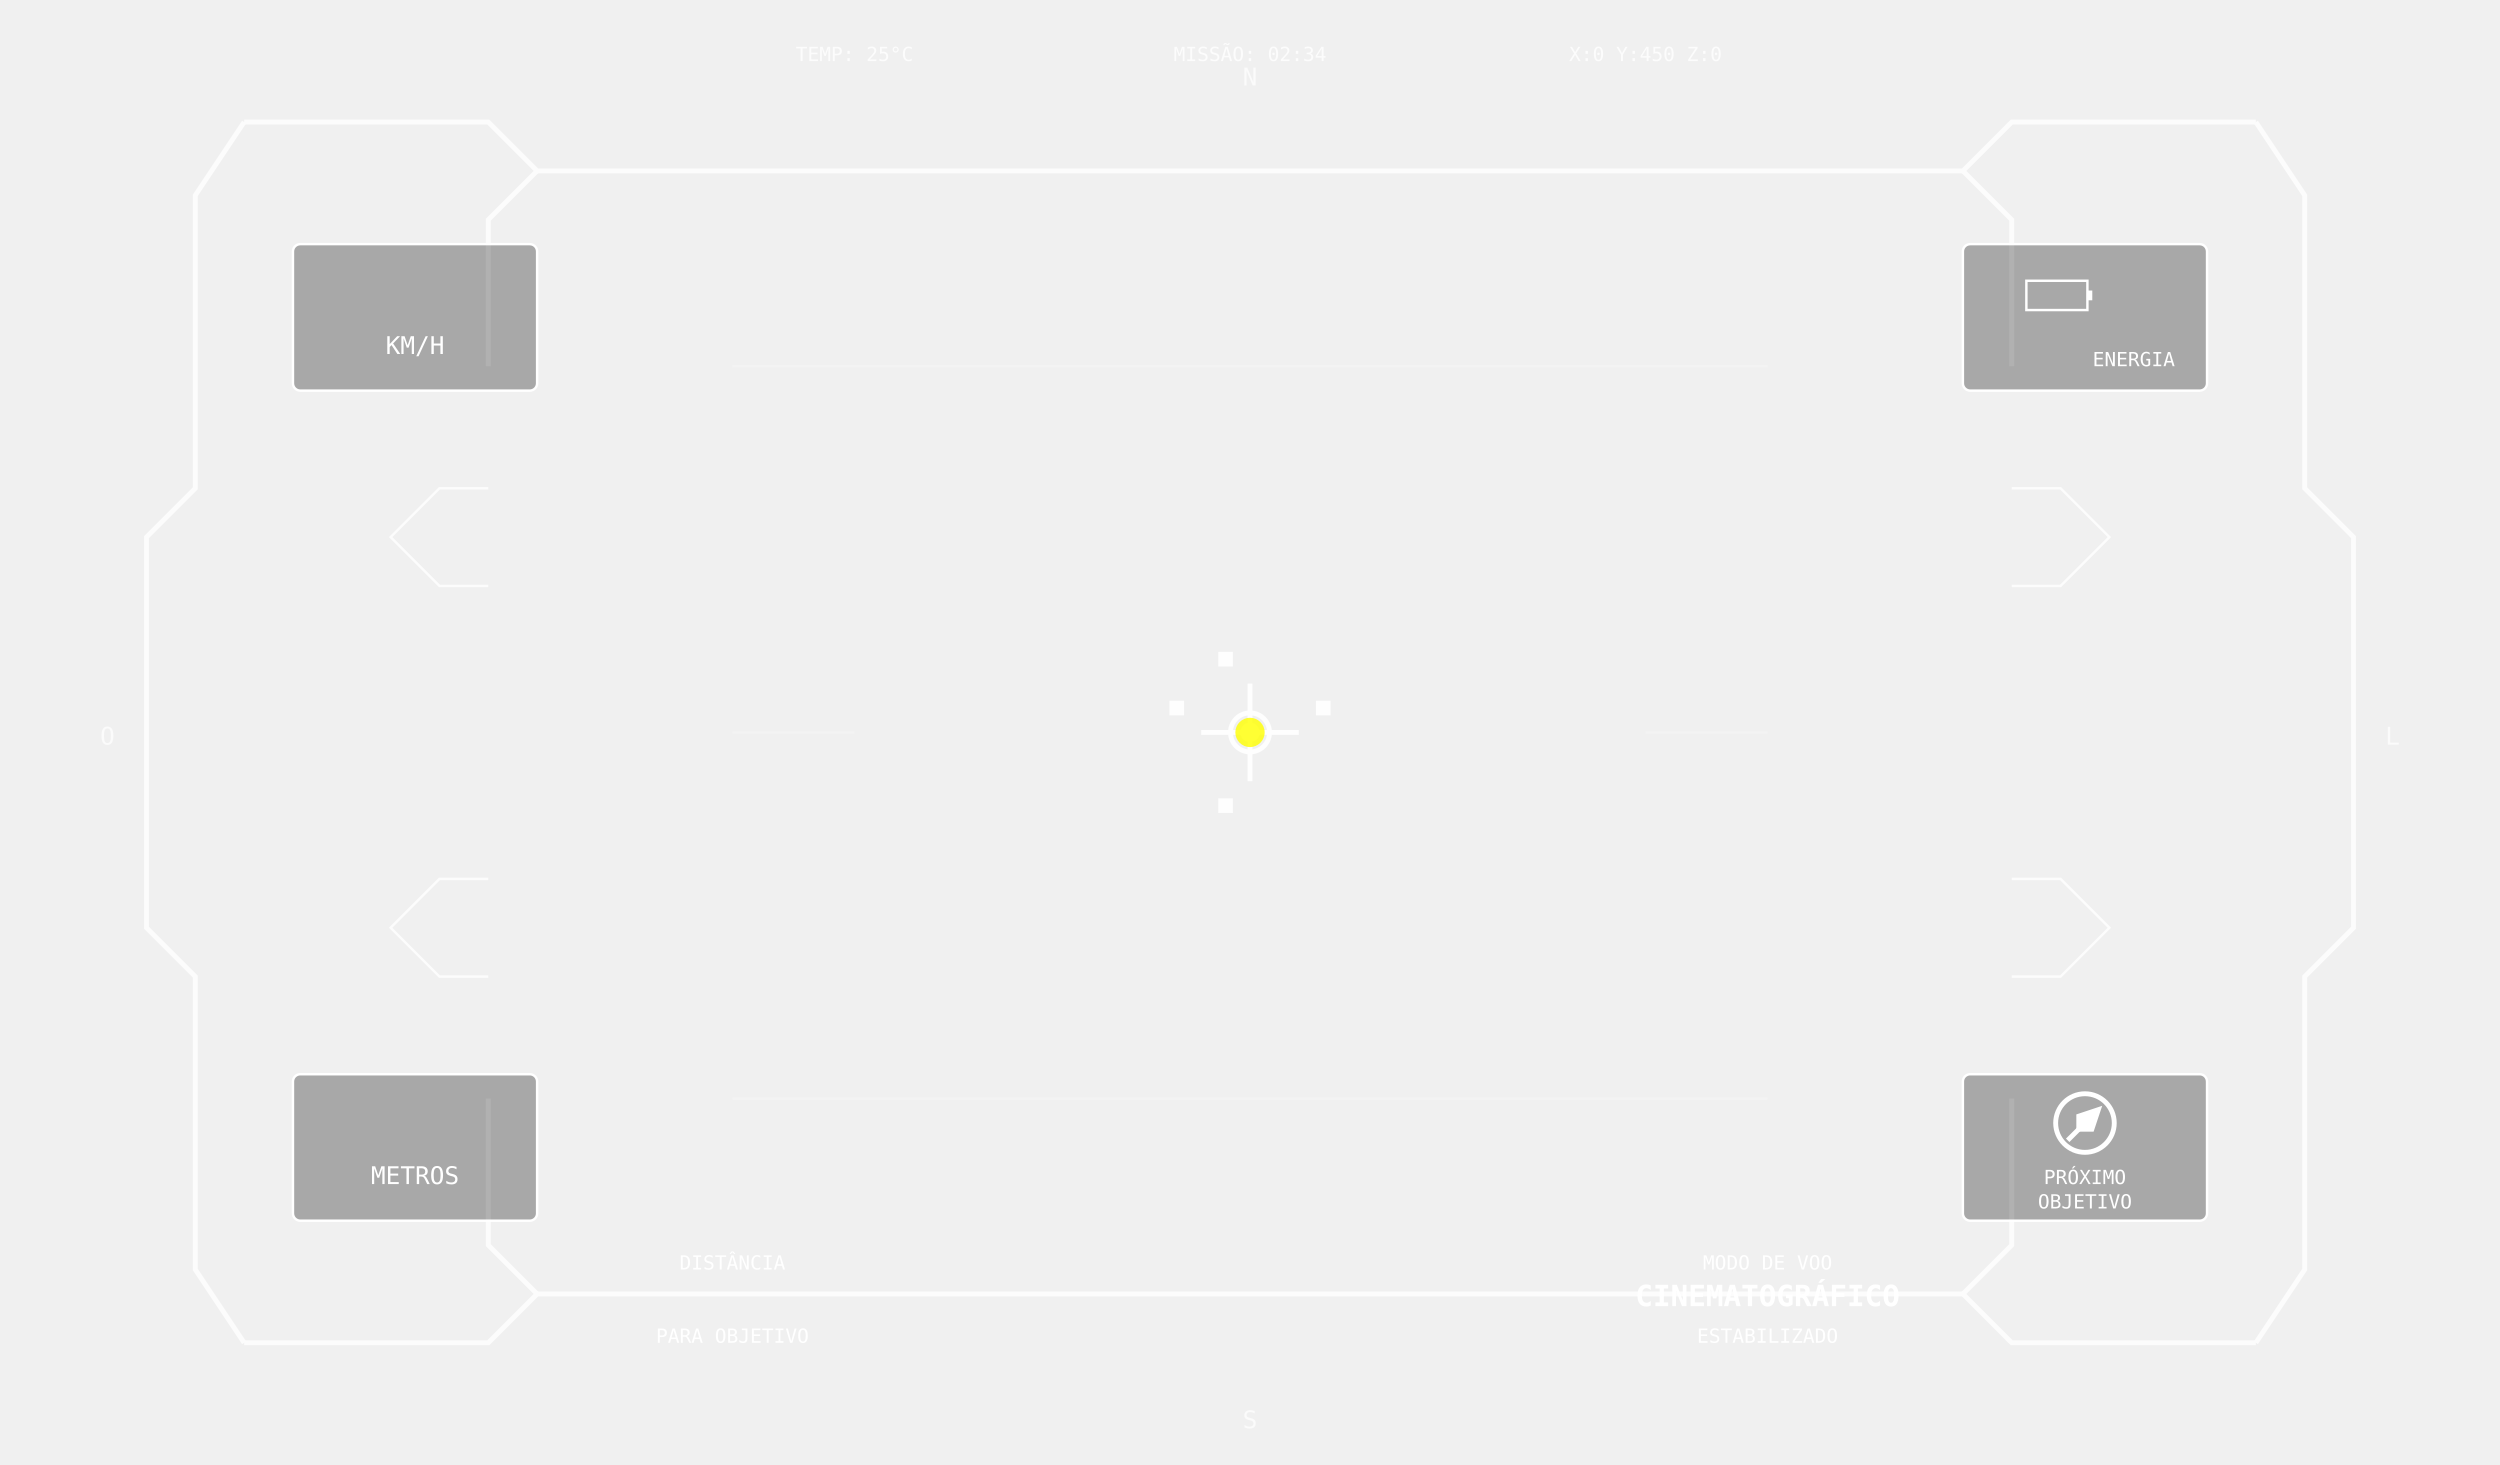
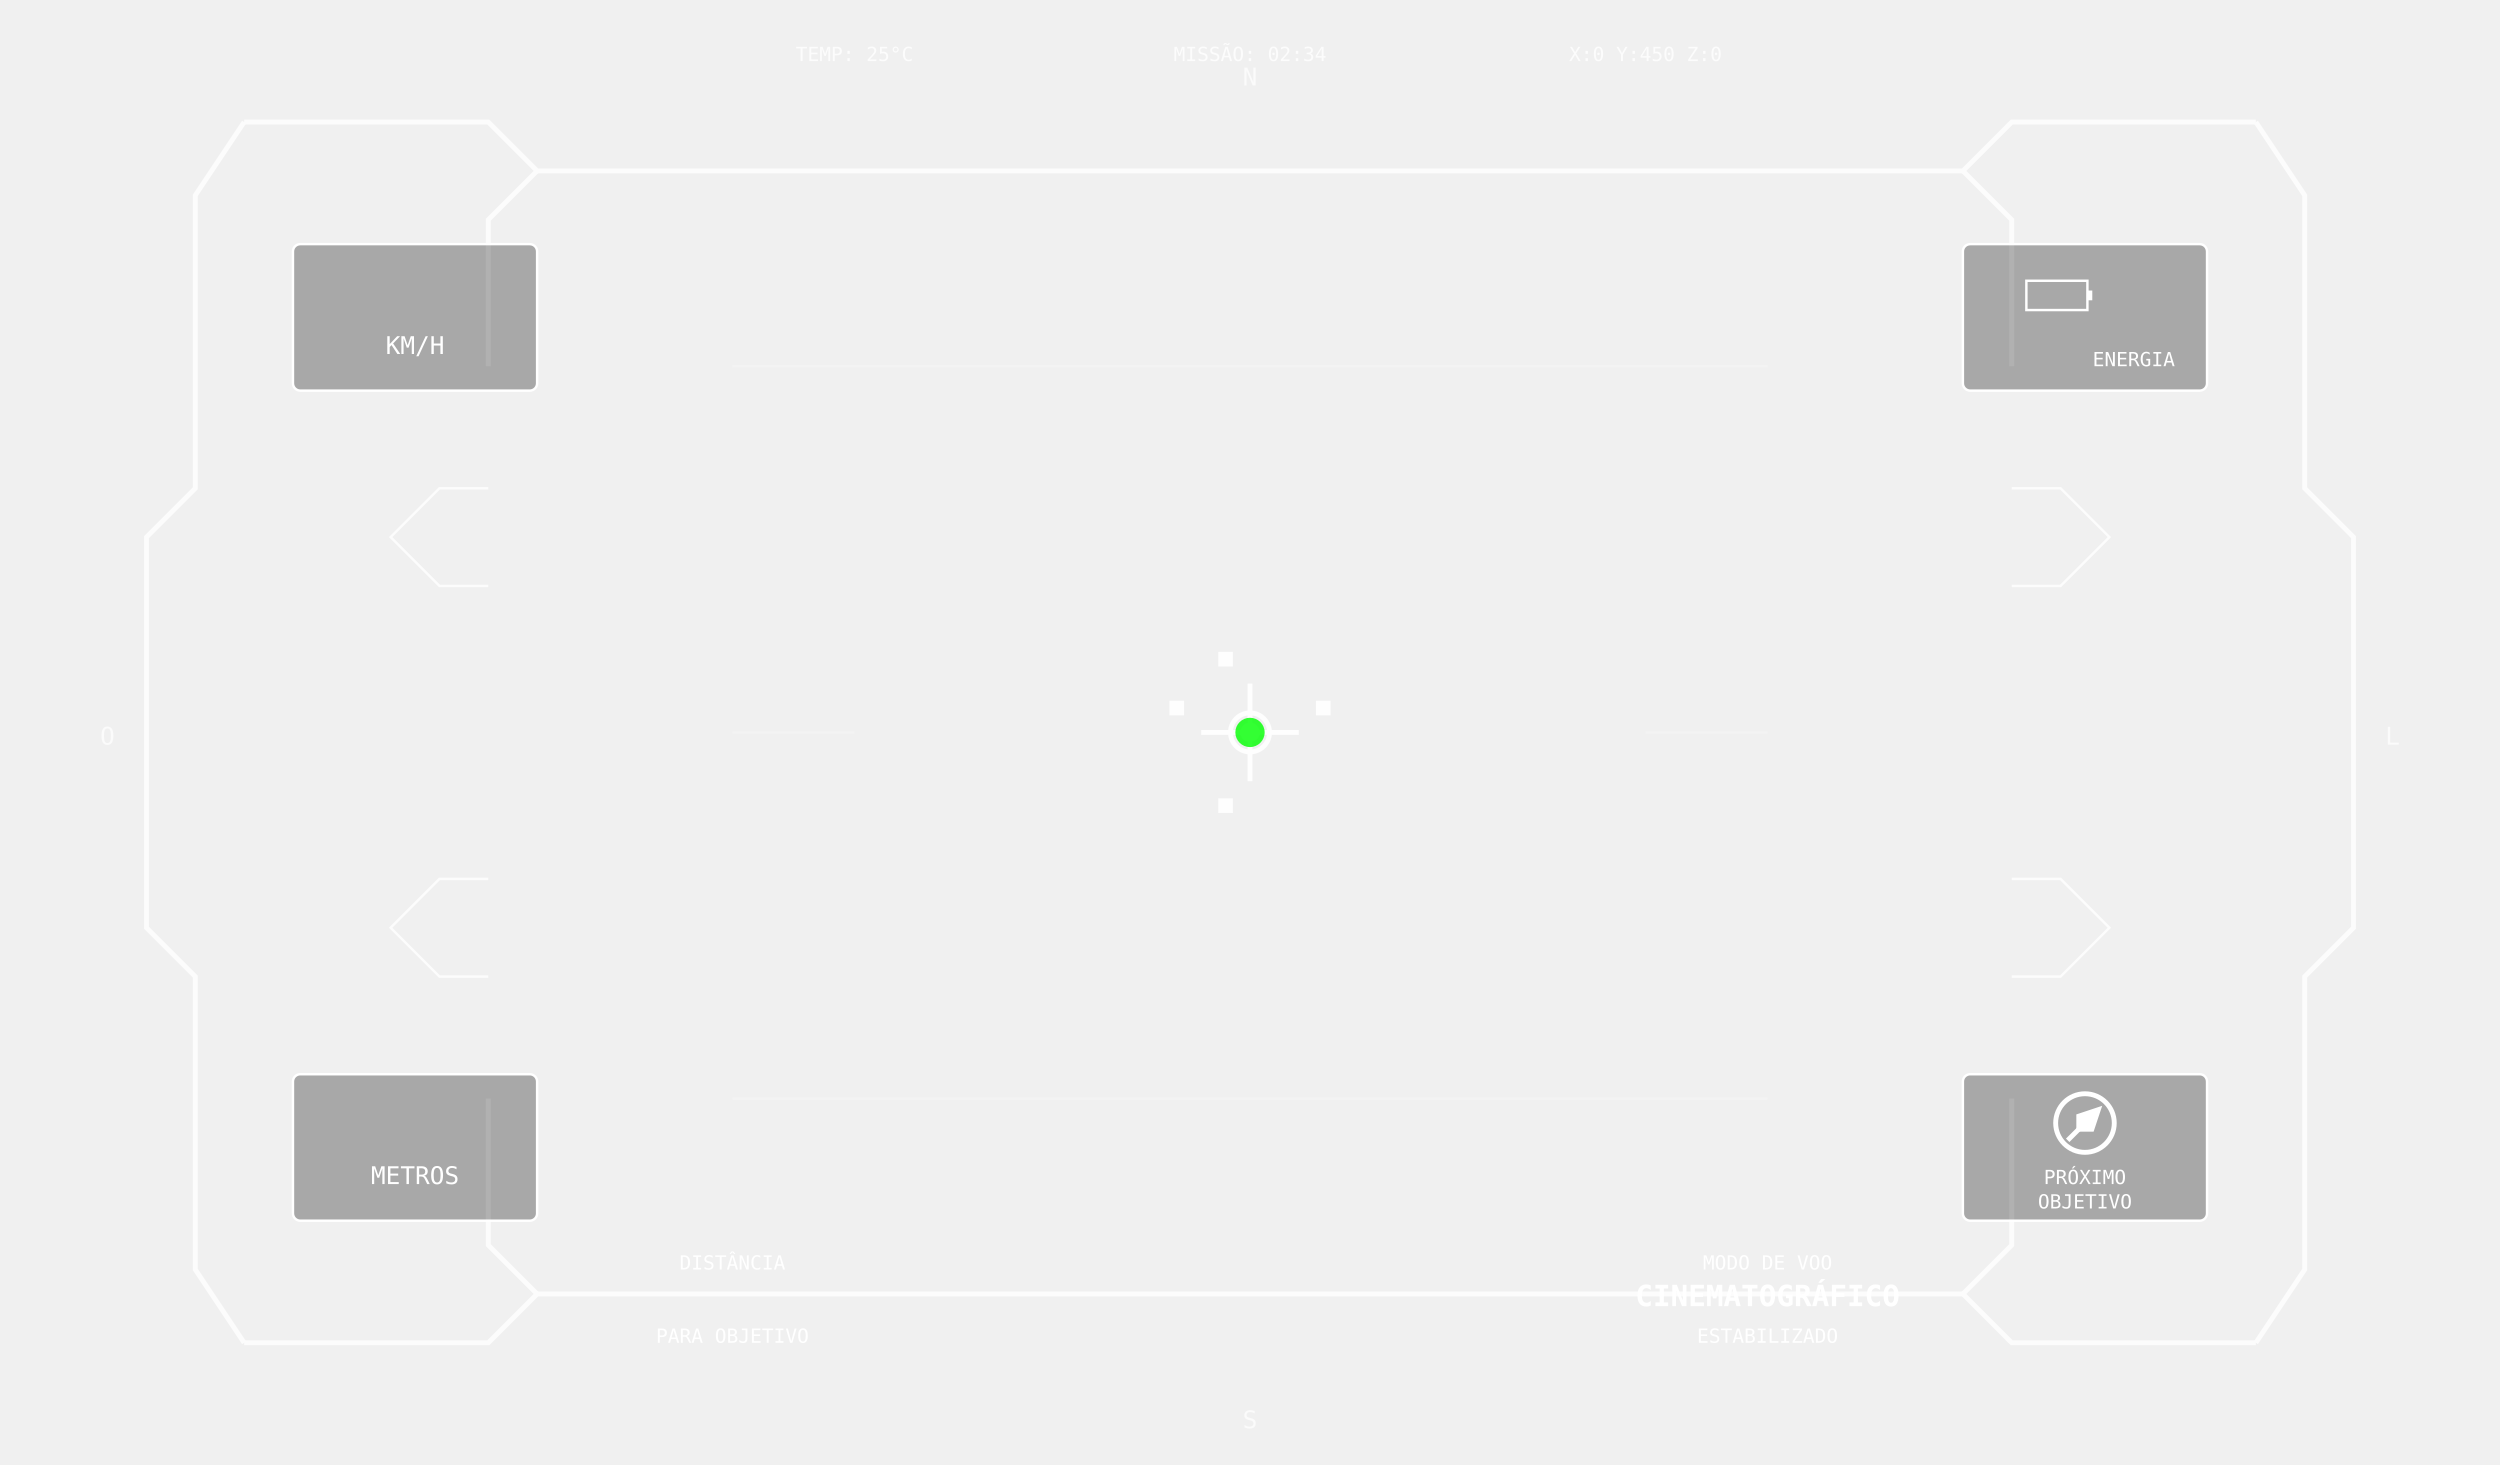
<svg xmlns="http://www.w3.org/2000/svg" width="1024" height="600" viewBox="0 0 1024 600">
  <rect width="1024" height="600" fill="transparent" />
  <g stroke="#ffffff" stroke-width="2" fill="none" opacity="0.8">
    <path d="M 100 50 L 200 50 L 220 70 L 804 70 L 824 50 L 924 50" stroke="#ffffff" stroke-width="2" />
    <path d="M 100 550 L 200 550 L 220 530 L 804 530 L 824 550 L 924 550" stroke="#ffffff" stroke-width="2" />
    <path d="M 100 50 L 80 80 L 80 200 L 60 220 L 60 380 L 80 400 L 80 520 L 100 550" stroke="#ffffff" stroke-width="2" />
    <path d="M 924 50 L 944 80 L 944 200 L 964 220 L 964 380 L 944 400 L 944 520 L 924 550" stroke="#ffffff" stroke-width="2" />
    <path d="M 220 70 L 200 90 L 200 150" stroke="#ffffff" stroke-width="2" />
    <path d="M 804 70 L 824 90 L 824 150" stroke="#ffffff" stroke-width="2" />
    <path d="M 220 530 L 200 510 L 200 450" stroke="#ffffff" stroke-width="2" />
    <path d="M 804 530 L 824 510 L 824 450" stroke="#ffffff" stroke-width="2" />
    <path d="M 200 200 L 180 200 L 160 220 L 180 240 L 200 240" stroke="#ffffff" stroke-width="1" />
    <path d="M 200 360 L 180 360 L 160 380 L 180 400 L 200 400" stroke="#ffffff" stroke-width="1" />
    <path d="M 824 200 L 844 200 L 864 220 L 844 240 L 824 240" stroke="#ffffff" stroke-width="1" />
    <path d="M 824 360 L 844 360 L 864 380 L 844 400 L 824 400" stroke="#ffffff" stroke-width="1" />
  </g>
  <g stroke="#ffffff" stroke-width="2" fill="none" opacity="0.9">
    <line x1="492" y1="300" x2="532" y2="300" />
    <line x1="512" y1="280" x2="512" y2="320" />
    <circle cx="512" cy="300" r="8" stroke="#ffffff" stroke-width="2" fill="none" />
    <circle cx="512" cy="300" r="3" fill="#ffffff" />
    <path d="M 480 288 L 480 292 L 484 292 L 484 288 Z" fill="#ffffff" />
    <path d="M 544 288 L 544 292 L 540 292 L 540 288 Z" fill="#ffffff" />
    <path d="M 500 268 L 504 268 L 504 272 L 500 272 Z" fill="#ffffff" />
    <path d="M 500 332 L 504 332 L 504 328 L 500 328 Z" fill="#ffffff" />
  </g>
  <g>
    <rect x="120" y="100" width="100" height="60" stroke="#ffffff" stroke-width="1" fill="rgba(0,0,0,0.3)" rx="3" />
    <text x="170" y="145" text-anchor="middle" fill="#ffffff" font-family="monospace" font-size="10">KM/H</text>
  </g>
  <g>
    <rect x="804" y="100" width="100" height="60" stroke="#ffffff" stroke-width="1" fill="rgba(0,0,0,0.3)" rx="3" />
    <rect x="830" y="115" width="25" height="12" stroke="#ffffff" stroke-width="1" fill="none" />
    <rect x="855" y="119" width="2" height="4" fill="#ffffff" />
    <text x="874" y="150" text-anchor="middle" fill="#ffffff" font-family="monospace" font-size="8">ENERGIA</text>
  </g>
  <g>
    <rect x="120" y="440" width="100" height="60" stroke="#ffffff" stroke-width="1" fill="rgba(0,0,0,0.3)" rx="3" />
    <text x="170" y="485" text-anchor="middle" fill="#ffffff" font-family="monospace" font-size="10">METROS</text>
  </g>
  <g>
    <rect x="804" y="440" width="100" height="60" stroke="#ffffff" stroke-width="1" fill="rgba(0,0,0,0.3)" rx="3" />
    <circle cx="854" cy="460" r="12" stroke="#ffffff" stroke-width="2" fill="none" />
    <g id="gps-arrow" transform="rotate(45 854 460)">
      <path d="M 854 450 L 859 460 L 854 465 L 849 460 Z" fill="#ffffff" />
      <line x1="854" y1="460" x2="854" y2="470" stroke="#ffffff" stroke-width="2" />
    </g>
    <text x="854" y="485" text-anchor="middle" fill="#ffffff" font-family="monospace" font-size="8">PRÓXIMO</text>
    <text x="854" y="495" text-anchor="middle" fill="#ffffff" font-family="monospace" font-size="8">OBJETIVO</text>
  </g>
  <g>
    <text x="300" y="520" text-anchor="middle" fill="#ffffff" font-family="monospace" font-size="8">DISTÂNCIA</text>
    <text x="300" y="550" text-anchor="middle" fill="#ffffff" font-family="monospace" font-size="8">PARA OBJETIVO</text>
  </g>
  <g>
    <text x="724" y="520" text-anchor="middle" fill="#ffffff" font-family="monospace" font-size="8">MODO DE VOO</text>
    <text x="724" y="535" text-anchor="middle" fill="#ffffff" font-family="monospace" font-size="12" font-weight="bold">CINEMATOGRÁFICO</text>
    <text x="724" y="550" text-anchor="middle" fill="#ffffff" font-family="monospace" font-size="8">ESTABILIZADO</text>
  </g>
  <g fill="#ffffff" font-family="monospace" font-size="10" text-anchor="middle" opacity="0.7">
    <text x="512" y="35">N</text>
    <text x="512" y="585">S</text>
    <text x="980" y="305">L</text>
    <text x="44" y="305">O</text>
  </g>
  <g fill="#ffffff" font-family="monospace" font-size="8" text-anchor="middle" opacity="0.8">
    <text x="350" y="25">TEMP: 25°C</text>
    <text x="512" y="25">MISSÃO: 02:34</text>
    <text x="674" y="25">X:0 Y:450 Z:0</text>
  </g>
-   <circle cx="512" cy="300" r="6" fill="#ffff00" opacity="0.8">
-     <animate attributeName="opacity" values="0.8;0.3;0.8" dur="2s" repeatCount="indefinite" />
+   <circle id="collisionWarningOuter" cx="512" cy="300" r="15" fill="none" stroke="#00ff00" stroke-width="2" opacity="0" />
+   <circle id="collisionWarningMiddle" cx="512" cy="300" r="10" fill="none" stroke="#00ff00" stroke-width="2" opacity="0" />
+   <circle id="collisionWarningCenter" cx="512" cy="300" r="6" fill="#00ff00" opacity="0.8">
+     <animate id="collisionPulse" attributeName="opacity" values="0.8;0.3;0.8" dur="2s" repeatCount="indefinite" />
  </circle>
  <g stroke="#ffffff" stroke-width="1" fill="none" opacity="0.2">
    <line x1="300" y1="150" x2="724" y2="150" />
    <line x1="300" y1="450" x2="724" y2="450" />
    <line x1="300" y1="300" x2="350" y2="300" />
    <line x1="674" y1="300" x2="724" y2="300" />
  </g>
</svg>
